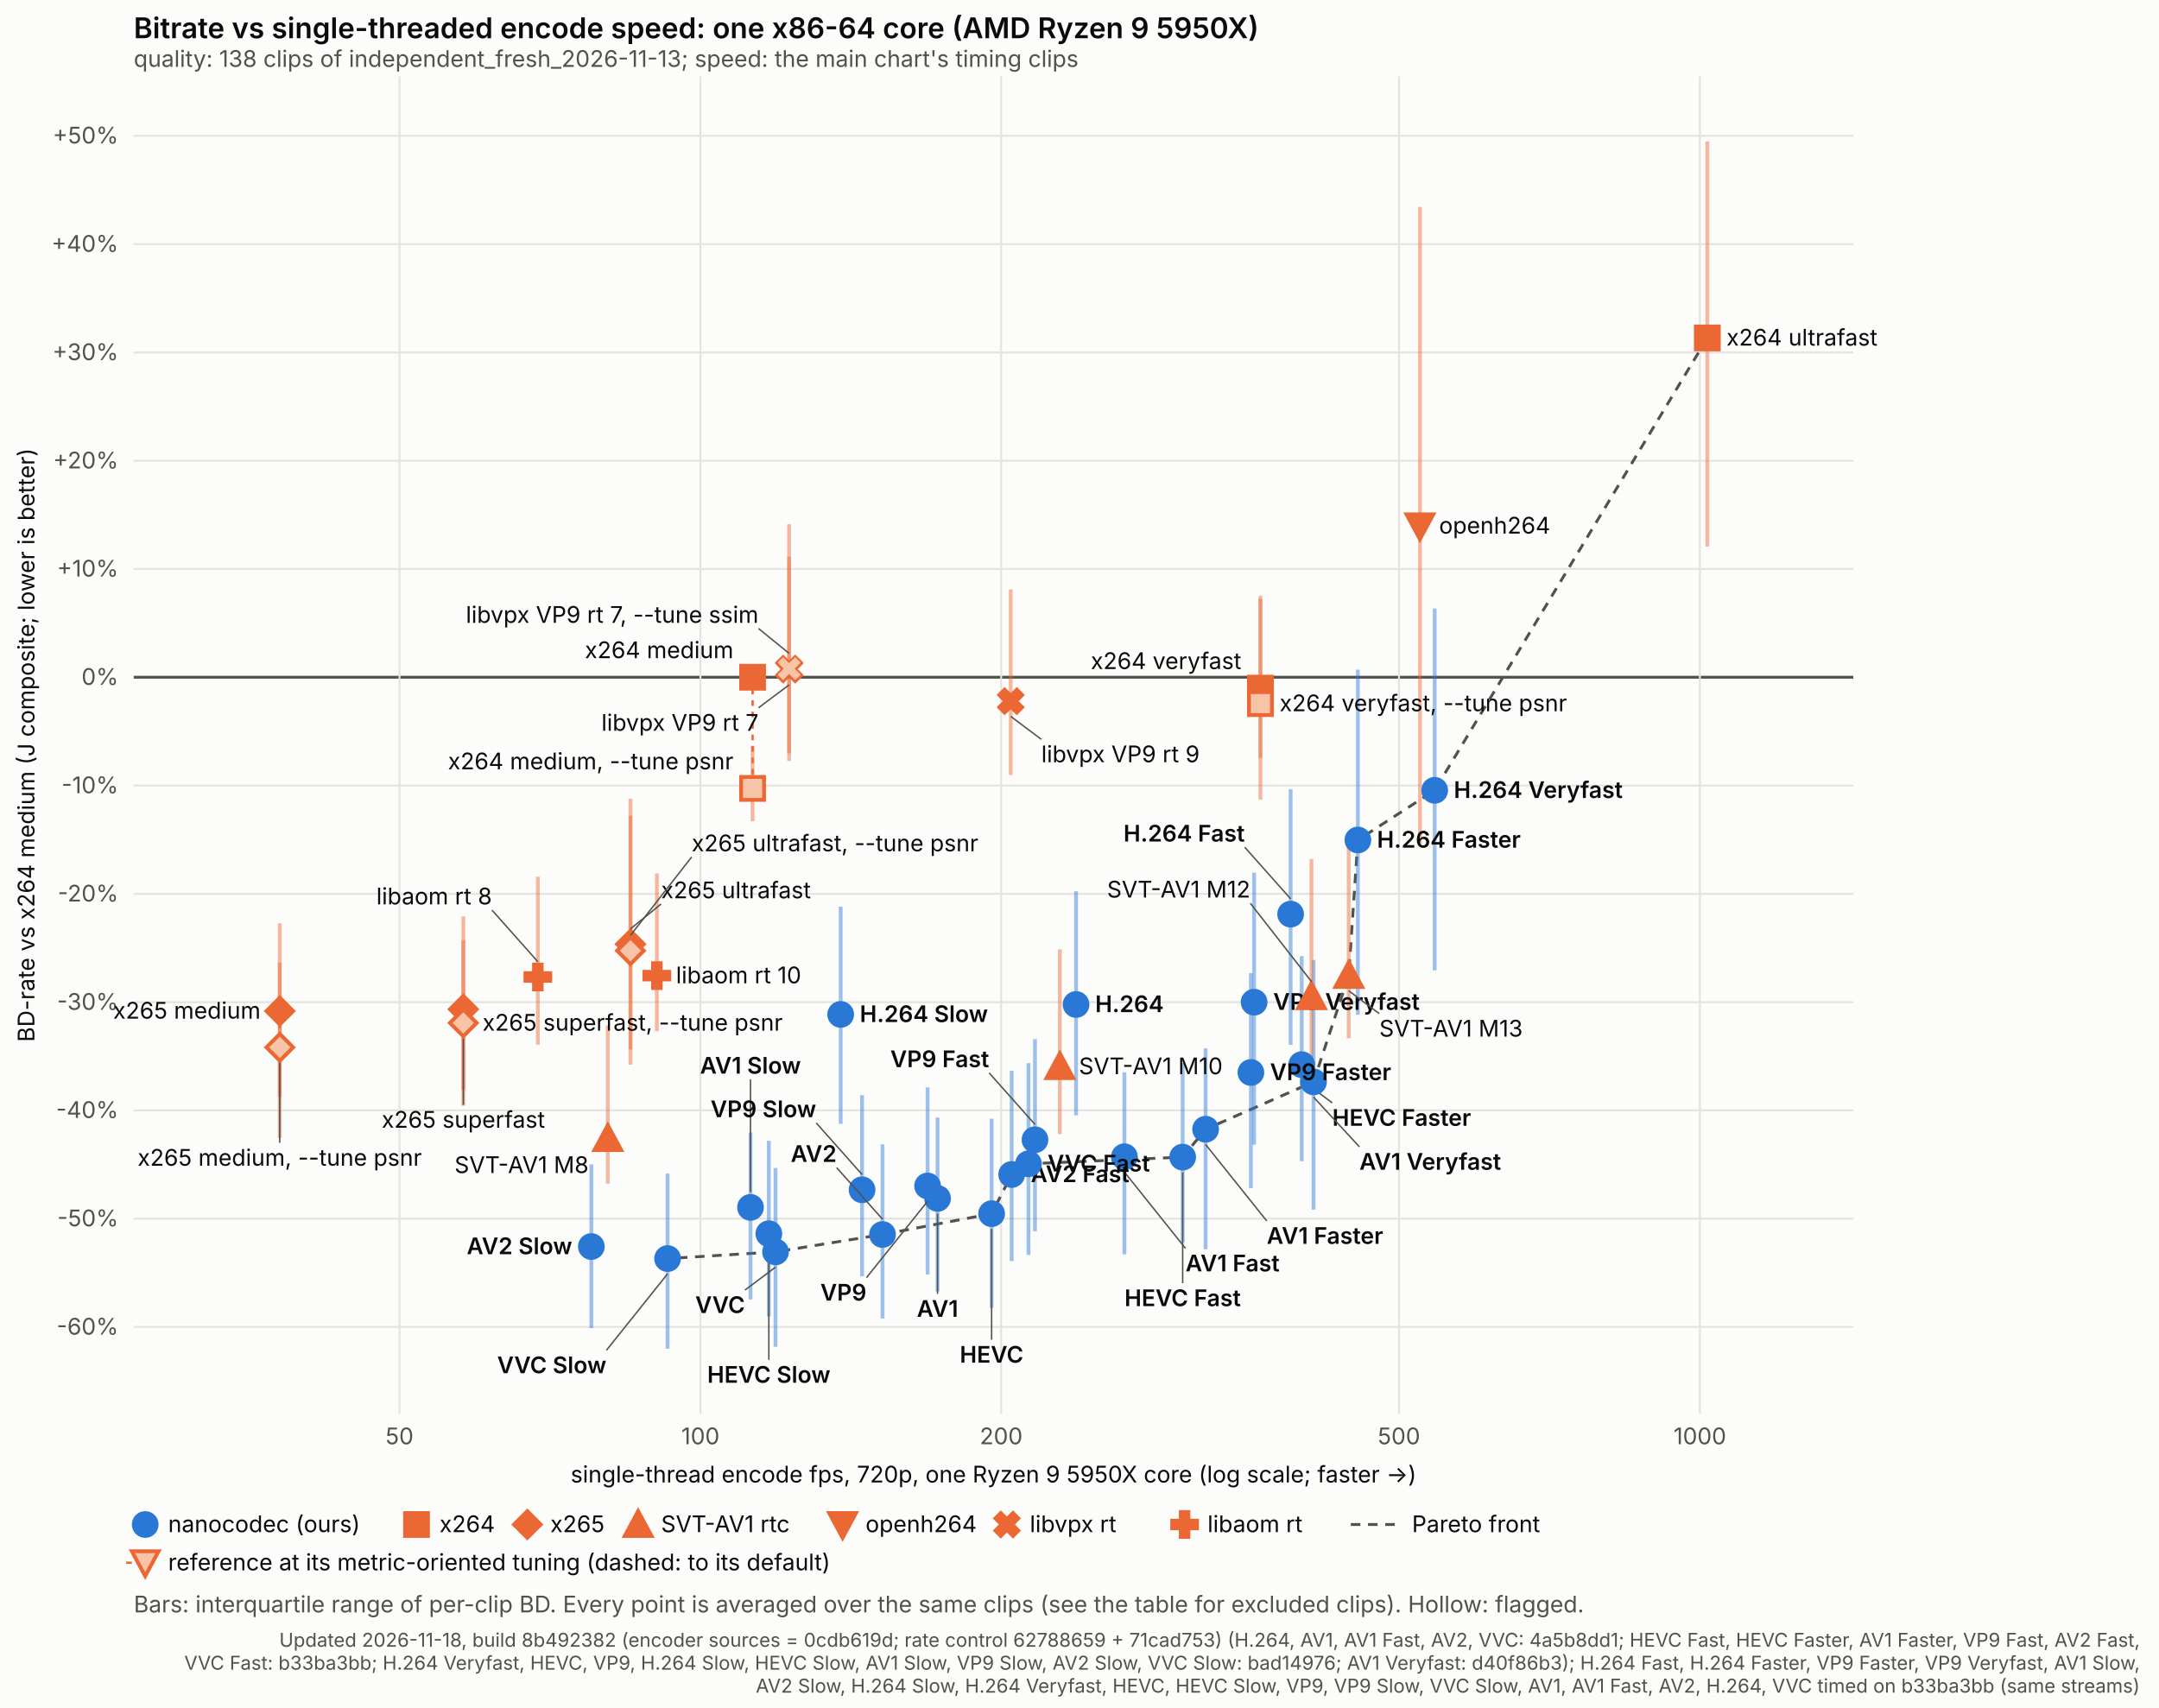
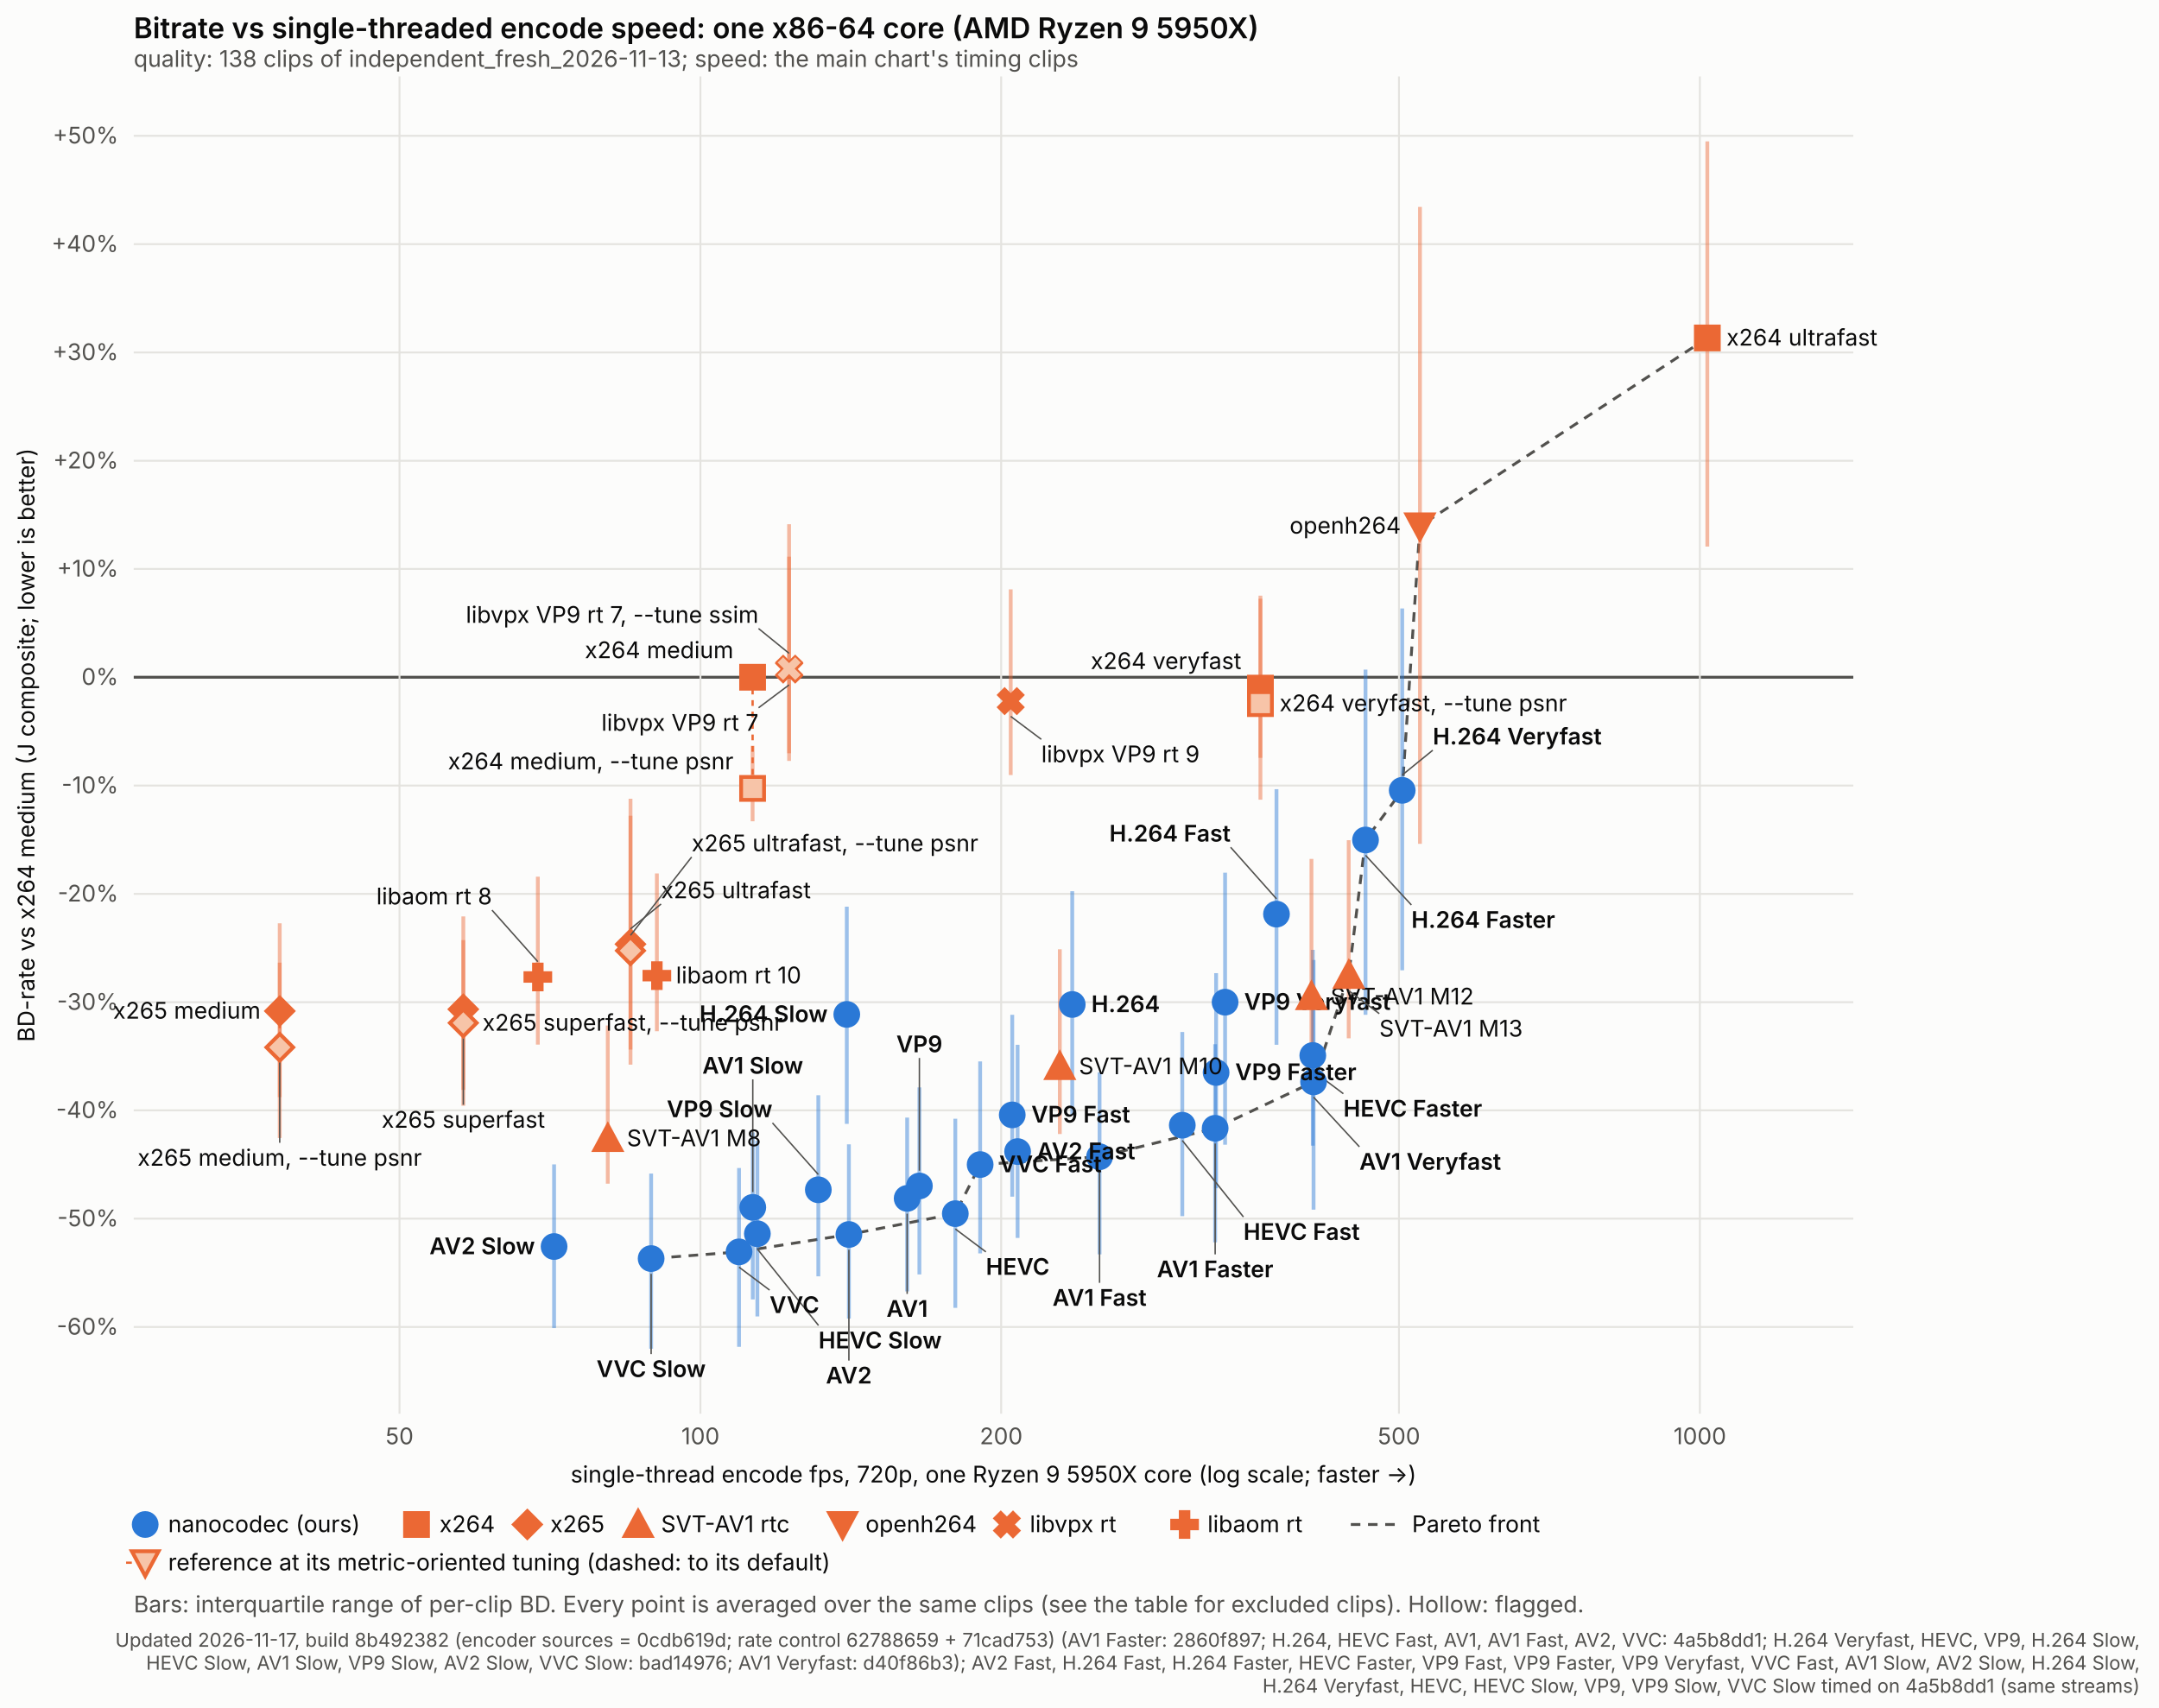
<svg xmlns="http://www.w3.org/2000/svg" viewBox="0 0 1130 894" width="1130" height="894" font-family="system-ui, -apple-system, Segoe UI, sans-serif" font-size="12">
  <rect width="1130" height="894" fill="#fcfcfb" />
  <text x="70" y="20" font-size="15" font-weight="600" fill="#0b0b0b">Bitrate vs single-threaded encode speed: one x86-64 core (AMD Ryzen 9 5950X)</text>
  <text x="70" y="35" fill="#52514e">quality: 138 clips of independent_fresh_2026-11-13; speed: the main chart's timing clips</text>
  <line x1="70" x2="970" y1="694.6" y2="694.6" stroke="#e4e3df" stroke-width="1" />
  <text x="62" y="698.6" text-anchor="end" fill="#52514e">-60%</text>
  <line x1="70" x2="970" y1="637.9" y2="637.9" stroke="#e4e3df" stroke-width="1" />
  <text x="62" y="641.9" text-anchor="end" fill="#52514e">-50%</text>
  <line x1="70" x2="970" y1="581.2" y2="581.2" stroke="#e4e3df" stroke-width="1" />
  <text x="62" y="585.2" text-anchor="end" fill="#52514e">-40%</text>
  <line x1="70" x2="970" y1="524.6" y2="524.6" stroke="#e4e3df" stroke-width="1" />
  <text x="62" y="528.6" text-anchor="end" fill="#52514e">-30%</text>
  <line x1="70" x2="970" y1="467.9" y2="467.9" stroke="#e4e3df" stroke-width="1" />
  <text x="62" y="471.9" text-anchor="end" fill="#52514e">-20%</text>
  <line x1="70" x2="970" y1="411.2" y2="411.2" stroke="#e4e3df" stroke-width="1" />
  <text x="62" y="415.2" text-anchor="end" fill="#52514e">-10%</text>
  <line x1="70" x2="970" y1="354.5" y2="354.5" stroke="#52514e" stroke-width="1.5" />
  <text x="62" y="358.5" text-anchor="end" fill="#52514e">0%</text>
  <line x1="70" x2="970" y1="297.8" y2="297.8" stroke="#e4e3df" stroke-width="1" />
  <text x="62" y="301.8" text-anchor="end" fill="#52514e">+10%</text>
  <line x1="70" x2="970" y1="241.2" y2="241.2" stroke="#e4e3df" stroke-width="1" />
  <text x="62" y="245.2" text-anchor="end" fill="#52514e">+20%</text>
  <line x1="70" x2="970" y1="184.5" y2="184.5" stroke="#e4e3df" stroke-width="1" />
  <text x="62" y="188.5" text-anchor="end" fill="#52514e">+30%</text>
  <line x1="70" x2="970" y1="127.8" y2="127.8" stroke="#e4e3df" stroke-width="1" />
  <text x="62" y="131.8" text-anchor="end" fill="#52514e">+40%</text>
  <line x1="70" x2="970" y1="71.1" y2="71.1" stroke="#e4e3df" stroke-width="1" />
  <text x="62" y="75.1" text-anchor="end" fill="#52514e">+50%</text>
  <line x1="209.1" x2="209.1" y1="40" y2="740" stroke="#e4e3df" />
  <text x="209.1" y="756" text-anchor="middle" fill="#52514e">50</text>
  <line x1="366.6" x2="366.6" y1="40" y2="740" stroke="#e4e3df" />
  <text x="366.6" y="756" text-anchor="middle" fill="#52514e">100</text>
  <line x1="524.0" x2="524.0" y1="40" y2="740" stroke="#e4e3df" />
  <text x="524.0" y="756" text-anchor="middle" fill="#52514e">200</text>
  <line x1="732.2" x2="732.2" y1="40" y2="740" stroke="#e4e3df" />
  <text x="732.2" y="756" text-anchor="middle" fill="#52514e">500</text>
  <line x1="889.7" x2="889.7" y1="40" y2="740" stroke="#e4e3df" />
  <text x="889.7" y="756" text-anchor="middle" fill="#52514e">1000</text>
  <text x="520.0" y="776" text-anchor="middle" fill="#0b0b0b">single-thread encode fps, 720p, one Ryzen 9 5950X core (log scale; faster →)</text>
  <text transform="translate(18,390.0) rotate(-90)" text-anchor="middle" fill="#0b0b0b">BD-rate vs x264 medium (J composite; lower is better)</text>
-   <polyline points="893.6,176.9 750.9,413.7 710.7,439.7 705.9,510.6 687.5,566.3 631.0,591.1 619.0,605.7 538.3,609.2 529.5,614.8 519.0,635.3 461.9,646.2 405.9,655.3 349.4,658.8" fill="none" stroke="#52514e" stroke-width="1.5" stroke-dasharray="5 4" />
+   <polyline points="893.6,176.9 743.2,275.3 733.9,413.7 714.7,439.7 705.9,510.6 687.5,566.3 636.0,590.6 575.5,605.5 513.0,609.6 500.0,635.3 444.3,646.2 386.8,655.3 340.8,658.8" fill="none" stroke="#52514e" stroke-width="1.5" stroke-dasharray="5 4" />
  <line x1="659.7" y1="360.2" x2="659.7" y2="368.3" stroke="#eb6834" stroke-width="1.2" stroke-dasharray="3 3" />
  <line x1="393.9" y1="354.5" x2="393.9" y2="412.7" stroke="#eb6834" stroke-width="1.2" stroke-dasharray="3 3" />
  <line x1="330.0" y1="494.2" x2="330.0" y2="497.6" stroke="#eb6834" stroke-width="1.2" stroke-dasharray="3 3" />
  <line x1="242.5" y1="528.3" x2="242.5" y2="535.5" stroke="#eb6834" stroke-width="1.2" stroke-dasharray="3 3" />
  <line x1="146.4" y1="529.2" x2="146.4" y2="548.2" stroke="#eb6834" stroke-width="1.2" stroke-dasharray="3 3" />
  <line x1="413.0" y1="350.5" x2="413.0" y2="350.0" stroke="#eb6834" stroke-width="1.2" stroke-dasharray="3 3" />
  <line x1="393.9" x2="393.9" y1="354.5" y2="354.5" stroke="#eb6834" stroke-opacity="0.45" stroke-width="2" />
-   <line x1="440.0" x2="440.0" y1="588.3" y2="474.6" stroke="#2a78d6" stroke-opacity="0.45" stroke-width="2" />
-   <line x1="563.2" x2="563.2" y1="583.8" y2="466.5" stroke="#2a78d6" stroke-opacity="0.45" stroke-width="2" />
-   <line x1="675.5" x2="675.5" y1="546.9" y2="413.1" stroke="#2a78d6" stroke-opacity="0.45" stroke-width="2" />
-   <line x1="710.7" x2="710.7" y1="531.2" y2="350.5" stroke="#2a78d6" stroke-opacity="0.45" stroke-width="2" />
-   <line x1="750.9" x2="750.9" y1="507.9" y2="318.5" stroke="#2a78d6" stroke-opacity="0.45" stroke-width="2" />
-   <line x1="402.4" x2="402.4" y1="689.1" y2="597.1" stroke="#2a78d6" stroke-opacity="0.45" stroke-width="2" />
-   <line x1="519.0" x2="519.0" y1="684.6" y2="585.6" stroke="#2a78d6" stroke-opacity="0.45" stroke-width="2" />
-   <line x1="619.0" x2="619.0" y1="650.2" y2="556.5" stroke="#2a78d6" stroke-opacity="0.45" stroke-width="2" />
-   <line x1="681.3" x2="681.3" y1="607.8" y2="500.5" stroke="#2a78d6" stroke-opacity="0.45" stroke-width="2" />
-   <line x1="392.8" x2="392.8" y1="680.2" y2="592.8" stroke="#2a78d6" stroke-opacity="0.45" stroke-width="2" />
-   <line x1="490.7" x2="490.7" y1="676.0" y2="585.0" stroke="#2a78d6" stroke-opacity="0.45" stroke-width="2" />
-   <line x1="588.5" x2="588.5" y1="656.6" y2="561.3" stroke="#2a78d6" stroke-opacity="0.45" stroke-width="2" />
-   <line x1="631.0" x2="631.0" y1="653.9" y2="548.8" stroke="#2a78d6" stroke-opacity="0.45" stroke-width="2" />
+   <line x1="443.2" x2="443.2" y1="588.3" y2="474.6" stroke="#2a78d6" stroke-opacity="0.45" stroke-width="2" />
+   <line x1="561.2" x2="561.2" y1="583.8" y2="466.5" stroke="#2a78d6" stroke-opacity="0.45" stroke-width="2" />
+   <line x1="668.1" x2="668.1" y1="546.9" y2="413.1" stroke="#2a78d6" stroke-opacity="0.45" stroke-width="2" />
+   <line x1="714.7" x2="714.7" y1="531.2" y2="350.5" stroke="#2a78d6" stroke-opacity="0.45" stroke-width="2" />
+   <line x1="733.9" x2="733.9" y1="507.9" y2="318.5" stroke="#2a78d6" stroke-opacity="0.45" stroke-width="2" />
+   <line x1="396.4" x2="396.4" y1="689.1" y2="597.1" stroke="#2a78d6" stroke-opacity="0.45" stroke-width="2" />
+   <line x1="500.0" x2="500.0" y1="684.6" y2="585.6" stroke="#2a78d6" stroke-opacity="0.45" stroke-width="2" />
+   <line x1="618.8" x2="618.8" y1="636.6" y2="540.2" stroke="#2a78d6" stroke-opacity="0.45" stroke-width="2" />
+   <line x1="687.1" x2="687.1" y1="599.7" y2="497.2" stroke="#2a78d6" stroke-opacity="0.45" stroke-width="2" />
+   <line x1="394.0" x2="394.0" y1="680.2" y2="592.8" stroke="#2a78d6" stroke-opacity="0.45" stroke-width="2" />
+   <line x1="474.8" x2="474.8" y1="676.0" y2="585.0" stroke="#2a78d6" stroke-opacity="0.45" stroke-width="2" />
+   <line x1="575.5" x2="575.5" y1="656.6" y2="561.3" stroke="#2a78d6" stroke-opacity="0.45" stroke-width="2" />
+   <line x1="636.0" x2="636.0" y1="650.3" y2="546.6" stroke="#2a78d6" stroke-opacity="0.45" stroke-width="2" />
  <line x1="687.5" x2="687.5" y1="633.2" y2="502.5" stroke="#2a78d6" stroke-opacity="0.45" stroke-width="2" />
-   <line x1="451.2" x2="451.2" y1="668.1" y2="573.3" stroke="#2a78d6" stroke-opacity="0.45" stroke-width="2" />
-   <line x1="485.5" x2="485.5" y1="667.1" y2="569.2" stroke="#2a78d6" stroke-opacity="0.45" stroke-width="2" />
-   <line x1="541.7" x2="541.7" y1="644.5" y2="543.9" stroke="#2a78d6" stroke-opacity="0.45" stroke-width="2" />
-   <line x1="654.7" x2="654.7" y1="622.0" y2="509.4" stroke="#2a78d6" stroke-opacity="0.45" stroke-width="2" />
-   <line x1="656.4" x2="656.4" y1="599.2" y2="456.8" stroke="#2a78d6" stroke-opacity="0.45" stroke-width="2" />
-   <line x1="309.5" x2="309.5" y1="695.2" y2="609.5" stroke="#2a78d6" stroke-opacity="0.45" stroke-width="2" />
-   <line x1="461.9" x2="461.9" y1="690.2" y2="599.0" stroke="#2a78d6" stroke-opacity="0.45" stroke-width="2" />
-   <line x1="529.5" x2="529.5" y1="660.1" y2="560.5" stroke="#2a78d6" stroke-opacity="0.45" stroke-width="2" />
-   <line x1="349.4" x2="349.4" y1="706.0" y2="614.3" stroke="#2a78d6" stroke-opacity="0.45" stroke-width="2" />
-   <line x1="405.9" x2="405.9" y1="705.0" y2="611.4" stroke="#2a78d6" stroke-opacity="0.45" stroke-width="2" />
-   <line x1="538.3" x2="538.3" y1="656.9" y2="556.5" stroke="#2a78d6" stroke-opacity="0.45" stroke-width="2" />
+   <line x1="428.3" x2="428.3" y1="668.1" y2="573.3" stroke="#2a78d6" stroke-opacity="0.45" stroke-width="2" />
+   <line x1="481.2" x2="481.2" y1="667.1" y2="569.2" stroke="#2a78d6" stroke-opacity="0.45" stroke-width="2" />
+   <line x1="529.8" x2="529.8" y1="626.4" y2="531.2" stroke="#2a78d6" stroke-opacity="0.45" stroke-width="2" />
+   <line x1="636.5" x2="636.5" y1="622.0" y2="509.4" stroke="#2a78d6" stroke-opacity="0.45" stroke-width="2" />
+   <line x1="641.2" x2="641.2" y1="599.2" y2="456.8" stroke="#2a78d6" stroke-opacity="0.45" stroke-width="2" />
+   <line x1="290.0" x2="290.0" y1="695.2" y2="609.5" stroke="#2a78d6" stroke-opacity="0.45" stroke-width="2" />
+   <line x1="444.3" x2="444.3" y1="690.2" y2="599.0" stroke="#2a78d6" stroke-opacity="0.45" stroke-width="2" />
+   <line x1="532.6" x2="532.6" y1="648.0" y2="546.9" stroke="#2a78d6" stroke-opacity="0.45" stroke-width="2" />
+   <line x1="340.8" x2="340.8" y1="706.0" y2="614.3" stroke="#2a78d6" stroke-opacity="0.45" stroke-width="2" />
+   <line x1="386.8" x2="386.8" y1="705.0" y2="611.4" stroke="#2a78d6" stroke-opacity="0.45" stroke-width="2" />
+   <line x1="513.0" x2="513.0" y1="656.1" y2="555.6" stroke="#2a78d6" stroke-opacity="0.45" stroke-width="2" />
  <line x1="743.2" x2="743.2" y1="441.7" y2="108.3" stroke="#eb6834" stroke-opacity="0.45" stroke-width="2" />
  <line x1="893.6" x2="893.6" y1="286.1" y2="74.0" stroke="#eb6834" stroke-opacity="0.45" stroke-width="2" />
  <line x1="659.7" x2="659.7" y1="396.7" y2="313.4" stroke="#eb6834" stroke-opacity="0.45" stroke-width="2" />
  <line x1="330.0" x2="330.0" y1="549.4" y2="418.1" stroke="#eb6834" stroke-opacity="0.45" stroke-width="2" />
  <line x1="242.5" x2="242.5" y1="570.5" y2="479.7" stroke="#eb6834" stroke-opacity="0.45" stroke-width="2" />
  <line x1="146.4" x2="146.4" y1="574.3" y2="483.3" stroke="#eb6834" stroke-opacity="0.45" stroke-width="2" />
  <line x1="318.1" x2="318.1" y1="619.6" y2="536.8" stroke="#eb6834" stroke-opacity="0.45" stroke-width="2" />
  <line x1="554.7" x2="554.7" y1="593.6" y2="496.9" stroke="#eb6834" stroke-opacity="0.45" stroke-width="2" />
  <line x1="686.4" x2="686.4" y1="557.7" y2="449.6" stroke="#eb6834" stroke-opacity="0.45" stroke-width="2" />
  <line x1="705.9" x2="705.9" y1="543.5" y2="439.8" stroke="#eb6834" stroke-opacity="0.45" stroke-width="2" />
  <line x1="413.0" x2="413.0" y1="394.3" y2="274.4" stroke="#eb6834" stroke-opacity="0.45" stroke-width="2" />
  <line x1="529.0" x2="529.0" y1="405.7" y2="308.5" stroke="#eb6834" stroke-opacity="0.45" stroke-width="2" />
  <line x1="281.5" x2="281.5" y1="546.8" y2="458.9" stroke="#eb6834" stroke-opacity="0.45" stroke-width="2" />
  <line x1="343.8" x2="343.8" y1="539.8" y2="457.2" stroke="#eb6834" stroke-opacity="0.45" stroke-width="2" />
  <line x1="659.7" x2="659.7" y1="418.6" y2="311.8" stroke="#eb6834" stroke-opacity="0.45" stroke-width="2" />
  <line x1="393.9" x2="393.9" y1="429.9" y2="390.4" stroke="#eb6834" stroke-opacity="0.45" stroke-width="2" />
  <line x1="330.0" x2="330.0" y1="557.3" y2="427.0" stroke="#eb6834" stroke-opacity="0.45" stroke-width="2" />
  <line x1="242.5" x2="242.5" y1="578.8" y2="492.1" stroke="#eb6834" stroke-opacity="0.45" stroke-width="2" />
  <line x1="146.4" x2="146.4" y1="595.7" y2="503.9" stroke="#eb6834" stroke-opacity="0.45" stroke-width="2" />
  <line x1="413.0" x2="413.0" y1="398.3" y2="291.4" stroke="#eb6834" stroke-opacity="0.45" stroke-width="2" />
  <g>
    <rect x="387.9" y="348.5" width="12" height="12" fill="#eb6834" stroke="#eb6834" stroke-width="2" />
  </g>
  <text x="383.9" y="344.5" text-anchor="end" fill="#0b0b0b">x264 medium</text>
  <g>
-     <circle cx="440.0" cy="531.0" r="6" fill="#2a78d6" stroke="#2a78d6" stroke-width="2" />
-   </g>
-   <text x="450.0" y="535.0" text-anchor="start" fill="#0b0b0b" font-weight="600">H.264 Slow</text>
-   <g>
-     <circle cx="563.2" cy="525.8" r="6" fill="#2a78d6" stroke="#2a78d6" stroke-width="2" />
-   </g>
-   <text x="573.2" y="529.8" text-anchor="start" fill="#0b0b0b" font-weight="600">H.264</text>
-   <g>
-     <circle cx="675.5" cy="478.5" r="6" fill="#2a78d6" stroke="#2a78d6" stroke-width="2" />
-   </g>
-   <line x1="675.5" y1="470.5" x2="651.5" y2="443.5" stroke="#52514e" stroke-width="0.75" />
-   <text x="651.5" y="440.5" text-anchor="end" fill="#0b0b0b" font-weight="600">H.264 Fast</text>
-   <g>
-     <circle cx="710.7" cy="439.7" r="6" fill="#2a78d6" stroke="#2a78d6" stroke-width="2" />
-   </g>
-   <text x="720.7" y="443.7" text-anchor="start" fill="#0b0b0b" font-weight="600">H.264 Faster</text>
-   <g>
-     <circle cx="750.9" cy="413.7" r="6" fill="#2a78d6" stroke="#2a78d6" stroke-width="2" />
-   </g>
-   <text x="760.9" y="417.7" text-anchor="start" fill="#0b0b0b" font-weight="600">H.264 Veryfast</text>
-   <g>
-     <circle cx="402.4" cy="645.8" r="6" fill="#2a78d6" stroke="#2a78d6" stroke-width="2" />
-   </g>
-   <line x1="402.4" y1="653.8" x2="402.4" y2="711.8" stroke="#52514e" stroke-width="0.75" />
-   <text x="402.4" y="723.8" text-anchor="middle" fill="#0b0b0b" font-weight="600">HEVC Slow</text>
-   <g>
-     <circle cx="519.0" cy="635.3" r="6" fill="#2a78d6" stroke="#2a78d6" stroke-width="2" />
-   </g>
-   <line x1="519.0" y1="643.3" x2="519.0" y2="701.3" stroke="#52514e" stroke-width="0.75" />
-   <text x="519.0" y="713.3" text-anchor="middle" fill="#0b0b0b" font-weight="600">HEVC</text>
-   <g>
-     <circle cx="619.0" cy="605.7" r="6" fill="#2a78d6" stroke="#2a78d6" stroke-width="2" />
-   </g>
-   <line x1="619.0" y1="613.7" x2="619.0" y2="671.7" stroke="#52514e" stroke-width="0.75" />
-   <text x="619.0" y="683.7" text-anchor="middle" fill="#0b0b0b" font-weight="600">HEVC Fast</text>
-   <g>
-     <circle cx="681.3" cy="557.3" r="6" fill="#2a78d6" stroke="#2a78d6" stroke-width="2" />
-   </g>
-   <line x1="681.3" y1="565.3" x2="697.3" y2="577.3" stroke="#52514e" stroke-width="0.75" />
-   <text x="697.3" y="589.3" text-anchor="start" fill="#0b0b0b" font-weight="600">HEVC Faster</text>
-   <g>
-     <circle cx="392.8" cy="632.0" r="6" fill="#2a78d6" stroke="#2a78d6" stroke-width="2" />
-   </g>
-   <line x1="392.8" y1="624.0" x2="392.8" y2="565.0" stroke="#52514e" stroke-width="0.75" />
-   <text x="392.8" y="562.0" text-anchor="middle" fill="#0b0b0b" font-weight="600">AV1 Slow</text>
-   <g>
-     <circle cx="490.7" cy="627.3" r="6" fill="#2a78d6" stroke="#2a78d6" stroke-width="2" />
-   </g>
-   <line x1="490.7" y1="635.3" x2="490.7" y2="677.3" stroke="#52514e" stroke-width="0.75" />
-   <text x="490.7" y="689.3" text-anchor="middle" fill="#0b0b0b" font-weight="600">AV1</text>
-   <g>
-     <circle cx="588.5" cy="605.5" r="6" fill="#2a78d6" stroke="#2a78d6" stroke-width="2" />
-   </g>
-   <line x1="588.5" y1="613.5" x2="620.5" y2="653.5" stroke="#52514e" stroke-width="0.75" />
-   <text x="620.5" y="665.5" text-anchor="start" fill="#0b0b0b" font-weight="600">AV1 Fast</text>
-   <g>
-     <circle cx="631.0" cy="591.1" r="6" fill="#2a78d6" stroke="#2a78d6" stroke-width="2" />
-   </g>
-   <line x1="631.0" y1="599.1" x2="663.0" y2="639.1" stroke="#52514e" stroke-width="0.75" />
-   <text x="663.0" y="651.1" text-anchor="start" fill="#0b0b0b" font-weight="600">AV1 Faster</text>
+     <circle cx="443.2" cy="531.0" r="6" fill="#2a78d6" stroke="#2a78d6" stroke-width="2" />
+   </g>
+   <text x="433.2" y="535.0" text-anchor="end" fill="#0b0b0b" font-weight="600">H.264 Slow</text>
+   <g>
+     <circle cx="561.2" cy="525.8" r="6" fill="#2a78d6" stroke="#2a78d6" stroke-width="2" />
+   </g>
+   <text x="571.2" y="529.8" text-anchor="start" fill="#0b0b0b" font-weight="600">H.264</text>
+   <g>
+     <circle cx="668.1" cy="478.5" r="6" fill="#2a78d6" stroke="#2a78d6" stroke-width="2" />
+   </g>
+   <line x1="668.1" y1="470.5" x2="644.1" y2="443.5" stroke="#52514e" stroke-width="0.75" />
+   <text x="644.1" y="440.5" text-anchor="end" fill="#0b0b0b" font-weight="600">H.264 Fast</text>
+   <g>
+     <circle cx="714.7" cy="439.7" r="6" fill="#2a78d6" stroke="#2a78d6" stroke-width="2" />
+   </g>
+   <line x1="714.7" y1="447.7" x2="738.7" y2="473.7" stroke="#52514e" stroke-width="0.75" />
+   <text x="738.7" y="485.7" text-anchor="start" fill="#0b0b0b" font-weight="600">H.264 Faster</text>
+   <g>
+     <circle cx="733.9" cy="413.7" r="6" fill="#2a78d6" stroke="#2a78d6" stroke-width="2" />
+   </g>
+   <line x1="733.9" y1="405.7" x2="749.9" y2="392.7" stroke="#52514e" stroke-width="0.75" />
+   <text x="749.9" y="389.7" text-anchor="start" fill="#0b0b0b" font-weight="600">H.264 Veryfast</text>
+   <g>
+     <circle cx="396.4" cy="645.8" r="6" fill="#2a78d6" stroke="#2a78d6" stroke-width="2" />
+   </g>
+   <line x1="396.4" y1="653.8" x2="428.4" y2="693.8" stroke="#52514e" stroke-width="0.75" />
+   <text x="428.4" y="705.8" text-anchor="start" fill="#0b0b0b" font-weight="600">HEVC Slow</text>
+   <g>
+     <circle cx="500.0" cy="635.3" r="6" fill="#2a78d6" stroke="#2a78d6" stroke-width="2" />
+   </g>
+   <line x1="500.0" y1="643.3" x2="516.0" y2="655.3" stroke="#52514e" stroke-width="0.75" />
+   <text x="516.0" y="667.3" text-anchor="start" fill="#0b0b0b" font-weight="600">HEVC</text>
+   <g>
+     <circle cx="618.8" cy="589.0" r="6" fill="#2a78d6" stroke="#2a78d6" stroke-width="2" />
+   </g>
+   <line x1="618.8" y1="597.0" x2="650.8" y2="637.0" stroke="#52514e" stroke-width="0.75" />
+   <text x="650.8" y="649.0" text-anchor="start" fill="#0b0b0b" font-weight="600">HEVC Fast</text>
+   <g>
+     <circle cx="687.1" cy="552.5" r="6" fill="#2a78d6" stroke="#2a78d6" stroke-width="2" />
+   </g>
+   <line x1="687.1" y1="560.5" x2="703.1" y2="572.5" stroke="#52514e" stroke-width="0.75" />
+   <text x="703.1" y="584.5" text-anchor="start" fill="#0b0b0b" font-weight="600">HEVC Faster</text>
+   <g>
+     <circle cx="394.0" cy="632.0" r="6" fill="#2a78d6" stroke="#2a78d6" stroke-width="2" />
+   </g>
+   <line x1="394.0" y1="624.0" x2="394.0" y2="565.0" stroke="#52514e" stroke-width="0.75" />
+   <text x="394.0" y="562.0" text-anchor="middle" fill="#0b0b0b" font-weight="600">AV1 Slow</text>
+   <g>
+     <circle cx="474.8" cy="627.3" r="6" fill="#2a78d6" stroke="#2a78d6" stroke-width="2" />
+   </g>
+   <line x1="474.8" y1="635.3" x2="474.8" y2="677.3" stroke="#52514e" stroke-width="0.75" />
+   <text x="474.8" y="689.3" text-anchor="middle" fill="#0b0b0b" font-weight="600">AV1</text>
+   <g>
+     <circle cx="575.5" cy="605.5" r="6" fill="#2a78d6" stroke="#2a78d6" stroke-width="2" />
+   </g>
+   <line x1="575.5" y1="613.5" x2="575.5" y2="671.5" stroke="#52514e" stroke-width="0.75" />
+   <text x="575.5" y="683.5" text-anchor="middle" fill="#0b0b0b" font-weight="600">AV1 Fast</text>
+   <g>
+     <circle cx="636.0" cy="590.6" r="6" fill="#2a78d6" stroke="#2a78d6" stroke-width="2" />
+   </g>
+   <line x1="636.0" y1="598.6" x2="636.0" y2="656.6" stroke="#52514e" stroke-width="0.75" />
+   <text x="636.0" y="668.6" text-anchor="middle" fill="#0b0b0b" font-weight="600">AV1 Faster</text>
  <g>
    <circle cx="687.5" cy="566.3" r="6" fill="#2a78d6" stroke="#2a78d6" stroke-width="2" />
  </g>
  <line x1="687.5" y1="574.3" x2="711.5" y2="600.3" stroke="#52514e" stroke-width="0.75" />
  <text x="711.5" y="612.3" text-anchor="start" fill="#0b0b0b" font-weight="600">AV1 Veryfast</text>
  <g>
-     <circle cx="451.2" cy="622.8" r="6" fill="#2a78d6" stroke="#2a78d6" stroke-width="2" />
-   </g>
-   <line x1="451.2" y1="614.8" x2="427.2" y2="587.8" stroke="#52514e" stroke-width="0.75" />
-   <text x="427.2" y="584.8" text-anchor="end" fill="#0b0b0b" font-weight="600">VP9 Slow</text>
-   <g>
-     <circle cx="485.5" cy="620.8" r="6" fill="#2a78d6" stroke="#2a78d6" stroke-width="2" />
-   </g>
-   <line x1="485.5" y1="628.8" x2="453.5" y2="668.8" stroke="#52514e" stroke-width="0.75" />
-   <text x="453.5" y="680.8" text-anchor="end" fill="#0b0b0b" font-weight="600">VP9</text>
-   <g>
-     <circle cx="541.7" cy="596.6" r="6" fill="#2a78d6" stroke="#2a78d6" stroke-width="2" />
-   </g>
-   <line x1="541.7" y1="588.6" x2="517.7" y2="561.6" stroke="#52514e" stroke-width="0.75" />
-   <text x="517.7" y="558.6" text-anchor="end" fill="#0b0b0b" font-weight="600">VP9 Fast</text>
-   <g>
-     <circle cx="654.7" cy="561.4" r="6" fill="#2a78d6" stroke="#2a78d6" stroke-width="2" />
-   </g>
-   <text x="664.7" y="565.4" text-anchor="start" fill="#0b0b0b" font-weight="600">VP9 Faster</text>
-   <g>
-     <circle cx="656.4" cy="524.6" r="6" fill="#2a78d6" stroke="#2a78d6" stroke-width="2" />
-   </g>
-   <text x="666.4" y="528.6" text-anchor="start" fill="#0b0b0b" font-weight="600">VP9 Veryfast</text>
-   <g>
-     <circle cx="309.5" cy="652.5" r="6" fill="#2a78d6" stroke="#2a78d6" stroke-width="2" />
-   </g>
-   <text x="299.5" y="656.5" text-anchor="end" fill="#0b0b0b" font-weight="600">AV2 Slow</text>
-   <g>
-     <circle cx="461.9" cy="646.2" r="6" fill="#2a78d6" stroke="#2a78d6" stroke-width="2" />
-   </g>
-   <line x1="461.9" y1="638.2" x2="437.9" y2="611.2" stroke="#52514e" stroke-width="0.75" />
-   <text x="437.9" y="608.2" text-anchor="end" fill="#0b0b0b" font-weight="600">AV2</text>
-   <g>
-     <circle cx="529.5" cy="614.8" r="6" fill="#2a78d6" stroke="#2a78d6" stroke-width="2" />
-   </g>
-   <text x="539.5" y="618.8" text-anchor="start" fill="#0b0b0b" font-weight="600">AV2 Fast</text>
-   <g>
-     <circle cx="349.4" cy="658.8" r="6" fill="#2a78d6" stroke="#2a78d6" stroke-width="2" />
-   </g>
-   <line x1="349.4" y1="666.8" x2="317.4" y2="706.8" stroke="#52514e" stroke-width="0.75" />
-   <text x="317.4" y="718.8" text-anchor="end" fill="#0b0b0b" font-weight="600">VVC Slow</text>
-   <g>
-     <circle cx="405.9" cy="655.3" r="6" fill="#2a78d6" stroke="#2a78d6" stroke-width="2" />
-   </g>
-   <line x1="405.9" y1="663.3" x2="389.9" y2="675.3" stroke="#52514e" stroke-width="0.75" />
-   <text x="389.9" y="687.3" text-anchor="end" fill="#0b0b0b" font-weight="600">VVC</text>
-   <g>
-     <circle cx="538.3" cy="609.2" r="6" fill="#2a78d6" stroke="#2a78d6" stroke-width="2" />
-   </g>
-   <text x="548.3" y="613.2" text-anchor="start" fill="#0b0b0b" font-weight="600">VVC Fast</text>
+     <circle cx="428.3" cy="622.8" r="6" fill="#2a78d6" stroke="#2a78d6" stroke-width="2" />
+   </g>
+   <line x1="428.3" y1="614.8" x2="404.3" y2="587.8" stroke="#52514e" stroke-width="0.75" />
+   <text x="404.3" y="584.8" text-anchor="end" fill="#0b0b0b" font-weight="600">VP9 Slow</text>
+   <g>
+     <circle cx="481.2" cy="620.8" r="6" fill="#2a78d6" stroke="#2a78d6" stroke-width="2" />
+   </g>
+   <line x1="481.2" y1="612.8" x2="481.2" y2="553.8" stroke="#52514e" stroke-width="0.75" />
+   <text x="481.2" y="550.8" text-anchor="middle" fill="#0b0b0b" font-weight="600">VP9</text>
+   <g>
+     <circle cx="529.8" cy="583.6" r="6" fill="#2a78d6" stroke="#2a78d6" stroke-width="2" />
+   </g>
+   <text x="539.8" y="587.6" text-anchor="start" fill="#0b0b0b" font-weight="600">VP9 Fast</text>
+   <g>
+     <circle cx="636.5" cy="561.4" r="6" fill="#2a78d6" stroke="#2a78d6" stroke-width="2" />
+   </g>
+   <text x="646.5" y="565.4" text-anchor="start" fill="#0b0b0b" font-weight="600">VP9 Faster</text>
+   <g>
+     <circle cx="641.2" cy="524.6" r="6" fill="#2a78d6" stroke="#2a78d6" stroke-width="2" />
+   </g>
+   <text x="651.2" y="528.6" text-anchor="start" fill="#0b0b0b" font-weight="600">VP9 Veryfast</text>
+   <g>
+     <circle cx="290.0" cy="652.5" r="6" fill="#2a78d6" stroke="#2a78d6" stroke-width="2" />
+   </g>
+   <text x="280.0" y="656.5" text-anchor="end" fill="#0b0b0b" font-weight="600">AV2 Slow</text>
+   <g>
+     <circle cx="444.3" cy="646.2" r="6" fill="#2a78d6" stroke="#2a78d6" stroke-width="2" />
+   </g>
+   <line x1="444.3" y1="654.2" x2="444.3" y2="712.2" stroke="#52514e" stroke-width="0.75" />
+   <text x="444.3" y="724.2" text-anchor="middle" fill="#0b0b0b" font-weight="600">AV2</text>
+   <g>
+     <circle cx="532.6" cy="602.8" r="6" fill="#2a78d6" stroke="#2a78d6" stroke-width="2" />
+   </g>
+   <text x="542.6" y="606.8" text-anchor="start" fill="#0b0b0b" font-weight="600">AV2 Fast</text>
+   <g>
+     <circle cx="340.8" cy="658.8" r="6" fill="#2a78d6" stroke="#2a78d6" stroke-width="2" />
+   </g>
+   <line x1="340.8" y1="666.8" x2="340.8" y2="708.8" stroke="#52514e" stroke-width="0.75" />
+   <text x="340.8" y="720.8" text-anchor="middle" fill="#0b0b0b" font-weight="600">VVC Slow</text>
+   <g>
+     <circle cx="386.8" cy="655.3" r="6" fill="#2a78d6" stroke="#2a78d6" stroke-width="2" />
+   </g>
+   <line x1="386.8" y1="663.3" x2="402.8" y2="675.3" stroke="#52514e" stroke-width="0.75" />
+   <text x="402.8" y="687.3" text-anchor="start" fill="#0b0b0b" font-weight="600">VVC</text>
+   <g>
+     <circle cx="513.0" cy="609.6" r="6" fill="#2a78d6" stroke="#2a78d6" stroke-width="2" />
+   </g>
+   <text x="523.0" y="613.6" text-anchor="start" fill="#0b0b0b" font-weight="600">VVC Fast</text>
  <g>
    <polygon points="743.171,282.257 750.171,269.257 736.171,269.257" fill="#eb6834" stroke="#eb6834" stroke-width="2" />
  </g>
-   <text x="753.2" y="279.3" text-anchor="start" fill="#0b0b0b">openh264</text>
+   <text x="733.2" y="279.3" text-anchor="end" fill="#0b0b0b">openh264</text>
  <g>
    <rect x="887.6" y="170.9" width="12" height="12" fill="#eb6834" stroke="#eb6834" stroke-width="2" />
  </g>
  <text x="903.6" y="180.9" text-anchor="start" fill="#0b0b0b">x264 ultrafast</text>
  <g>
    <rect x="653.7" y="354.2" width="12" height="12" fill="#eb6834" stroke="#eb6834" stroke-width="2" />
  </g>
  <text x="649.7" y="350.2" text-anchor="end" fill="#0b0b0b">x264 veryfast</text>
  <g>
    <polygon points="329.978,487.21 336.978,494.21 329.978,501.21 322.978,494.21" fill="#eb6834" stroke="#eb6834" stroke-width="2" />
  </g>
  <line x1="330.0" y1="486.2" x2="346.0" y2="473.2" stroke="#52514e" stroke-width="0.75" />
  <text x="346.0" y="470.2" text-anchor="start" fill="#0b0b0b">x265 ultrafast</text>
  <g>
    <polygon points="242.489,521.305 249.489,528.305 242.489,535.305 235.489,528.305" fill="#eb6834" stroke="#eb6834" stroke-width="2" />
  </g>
  <line x1="242.5" y1="536.3" x2="242.5" y2="578.3" stroke="#52514e" stroke-width="0.75" />
  <text x="242.5" y="590.3" text-anchor="middle" fill="#0b0b0b">x265 superfast</text>
  <g>
    <polygon points="146.449,522.24 153.449,529.24 146.449,536.24 139.449,529.24" fill="#eb6834" stroke="#eb6834" stroke-width="2" />
  </g>
  <text x="136.4" y="533.2" text-anchor="end" fill="#0b0b0b">x265 medium</text>
  <g>
    <polygon points="318.125,588.991 325.125,601.991 311.125,601.991" fill="#eb6834" stroke="#eb6834" stroke-width="2" />
  </g>
-   <text x="308.1" y="614.0" text-anchor="end" fill="#0b0b0b">SVT-AV1 M8</text>
+   <text x="328.1" y="600.0" text-anchor="start" fill="#0b0b0b">SVT-AV1 M8</text>
  <g>
    <polygon points="554.706,551.34 561.706,564.34 547.706,564.34" fill="#eb6834" stroke="#eb6834" stroke-width="2" />
  </g>
  <text x="564.7" y="562.3" text-anchor="start" fill="#0b0b0b">SVT-AV1 M10</text>
  <g>
    <polygon points="686.399,514.756 693.399,527.756 679.399,527.756" fill="#eb6834" stroke="#eb6834" stroke-width="2" />
  </g>
-   <line x1="686.4" y1="513.8" x2="654.4" y2="472.8" stroke="#52514e" stroke-width="0.75" />
-   <text x="654.4" y="469.8" text-anchor="end" fill="#0b0b0b">SVT-AV1 M12</text>
+   <text x="696.4" y="525.8" text-anchor="start" fill="#0b0b0b">SVT-AV1 M12</text>
  <g>
    <polygon points="705.948,503.627 712.948,516.627 698.948,516.627" fill="#eb6834" stroke="#eb6834" stroke-width="2" />
  </g>
  <line x1="705.9" y1="518.6" x2="721.9" y2="530.6" stroke="#52514e" stroke-width="0.75" />
  <text x="721.9" y="542.6" text-anchor="start" fill="#0b0b0b">SVT-AV1 M13</text>
  <g>
    <polygon points="416.2,343.8 419.8,347.3 416.6,350.5 419.8,353.7 416.2,357.2 413.0,354.0 409.9,357.2 406.3,353.7 409.5,350.5 406.3,347.3 409.9,343.8 413.0,347.0" fill="#eb6834" stroke="#eb6834" stroke-width="1" />
  </g>
  <line x1="413.0" y1="358.5" x2="397.0" y2="370.5" stroke="#52514e" stroke-width="0.75" />
  <text x="397.0" y="382.5" text-anchor="end" fill="#0b0b0b">libvpx VP9 rt 7</text>
  <g>
    <polygon points="532.2,360.3 535.7,363.8 532.5,367.0 535.7,370.2 532.2,373.7 529.0,370.6 525.8,373.7 522.3,370.2 525.5,367.0 522.3,363.8 525.8,360.3 529.0,363.5" fill="#eb6834" stroke="#eb6834" stroke-width="1" />
  </g>
  <line x1="529.0" y1="375.0" x2="545.0" y2="387.0" stroke="#52514e" stroke-width="0.75" />
  <text x="545.0" y="399.0" text-anchor="start" fill="#0b0b0b">libvpx VP9 rt 9</text>
  <g>
    <polygon points="279.0,504.4 284.0,504.4 284.0,508.9 288.5,508.9 288.5,513.9 284.0,513.9 284.0,518.4 279.0,518.4 279.0,513.9 274.5,513.9 274.5,508.9 279.0,508.9" fill="#eb6834" stroke="#eb6834" stroke-width="1" />
  </g>
  <line x1="281.5" y1="503.4" x2="257.5" y2="476.4" stroke="#52514e" stroke-width="0.75" />
  <text x="257.5" y="473.4" text-anchor="end" fill="#0b0b0b">libaom rt 8</text>
  <g>
    <polygon points="341.3,503.7 346.3,503.7 346.3,508.2 350.8,508.2 350.8,513.2 346.3,513.2 346.3,517.7 341.3,517.7 341.3,513.2 336.8,513.2 336.8,508.2 341.3,508.2" fill="#eb6834" stroke="#eb6834" stroke-width="1" />
  </g>
  <text x="353.8" y="514.7" text-anchor="start" fill="#0b0b0b">libaom rt 10</text>
  <g>
    <rect x="653.7" y="362.3" width="12" height="12" fill="#f7c4a8" stroke="#eb6834" stroke-width="2" />
  </g>
  <text x="669.7" y="372.3" text-anchor="start" fill="#0b0b0b">x264 veryfast, --tune psnr</text>
  <g>
    <rect x="387.9" y="406.7" width="12" height="12" fill="#f7c4a8" stroke="#eb6834" stroke-width="2" />
  </g>
  <text x="383.9" y="402.7" text-anchor="end" fill="#0b0b0b">x264 medium, --tune psnr</text>
  <g>
    <polygon points="329.978,490.633 336.978,497.633 329.978,504.633 322.978,497.633" fill="#f7c4a8" stroke="#eb6834" stroke-width="2" />
  </g>
  <line x1="330.0" y1="489.6" x2="362.0" y2="448.6" stroke="#52514e" stroke-width="0.75" />
  <text x="362.0" y="445.6" text-anchor="start" fill="#0b0b0b">x265 ultrafast, --tune psnr</text>
  <g>
    <polygon points="242.489,528.45 249.489,535.45 242.489,542.45 235.489,535.45" fill="#f7c4a8" stroke="#eb6834" stroke-width="2" />
  </g>
  <text x="252.5" y="539.5" text-anchor="start" fill="#0b0b0b">x265 superfast, --tune psnr</text>
  <g>
    <polygon points="146.449,541.231 153.449,548.231 146.449,555.231 139.449,548.231" fill="#f7c4a8" stroke="#eb6834" stroke-width="2" />
  </g>
  <line x1="146.4" y1="556.2" x2="146.4" y2="598.2" stroke="#52514e" stroke-width="0.75" />
  <text x="146.4" y="610.2" text-anchor="middle" fill="#0b0b0b">x265 medium, --tune psnr</text>
  <g>
    <polygon points="416.2,343.3 419.8,346.8 416.6,350.0 419.8,353.2 416.2,356.7 413.0,353.5 409.9,356.7 406.3,353.2 409.5,350.0 406.3,346.8 409.9,343.3 413.0,346.4" fill="#f7c4a8" stroke="#eb6834" stroke-width="1" />
  </g>
  <line x1="413.0" y1="342.0" x2="397.0" y2="329.0" stroke="#52514e" stroke-width="0.75" />
  <text x="397.0" y="326.0" text-anchor="end" fill="#0b0b0b">libvpx VP9 rt 7, --tune ssim</text>
  <circle cx="76.0" cy="798.0" r="6" fill="#2a78d6" stroke="#2a78d6" stroke-width="2" />
  <text x="88" y="802" fill="#0b0b0b">nanocodec (ours)</text>
  <rect x="212.0" y="792.0" width="12" height="12" fill="#eb6834" stroke="#eb6834" stroke-width="2" />
  <text x="230" y="802" fill="#0b0b0b">x264</text>
  <polygon points="276,791 283,798 276,805 269,798" fill="#eb6834" stroke="#eb6834" stroke-width="2" />
  <text x="288" y="802" fill="#0b0b0b">x265</text>
  <polygon points="334,791 341,804 327,804" fill="#eb6834" stroke="#eb6834" stroke-width="2" />
  <text x="346" y="802" fill="#0b0b0b">SVT-AV1 rtc</text>
  <polygon points="441,805 448,792 434,792" fill="#eb6834" stroke="#eb6834" stroke-width="2" />
  <text x="453" y="802" fill="#0b0b0b">openh264</text>
  <polygon points="530.2,791.3 533.7,794.8 530.5,798.0 533.7,801.2 530.2,804.7 527.0,801.5 523.8,804.7 520.3,801.2 523.5,798.0 520.3,794.8 523.8,791.3 527.0,794.5" fill="#eb6834" stroke="#eb6834" stroke-width="1" />
  <text x="539" y="802" fill="#0b0b0b">libvpx rt</text>
  <polygon points="617.5,791.0 622.5,791.0 622.5,795.5 627.0,795.5 627.0,800.5 622.5,800.5 622.5,805.0 617.5,805.0 617.5,800.5 613.0,800.5 613.0,795.5 617.5,795.5" fill="#eb6834" stroke="#eb6834" stroke-width="1" />
  <text x="632" y="802" fill="#0b0b0b">libaom rt</text>
  <line x1="707" x2="733" y1="798" y2="798" stroke="#52514e" stroke-width="1.5" stroke-dasharray="5 4" />
  <text x="739" y="802" fill="#0b0b0b">Pareto front</text>
  <line x1="66" x2="76" y1="818" y2="818" stroke="#eb6834" stroke-width="1.2" stroke-dasharray="3 3" />
  <polygon points="76,825 83,812 69,812" fill="#f7c4a8" stroke="#eb6834" stroke-width="2" />
  <text x="88" y="822" fill="#0b0b0b">reference at its metric-oriented tuning (dashed: to its default)</text>
  <text x="70" y="844" fill="#52514e">Bars: interquartile range of per-clip BD. Every point is averaged over the same clips (see the table for excluded clips). Hollow: flagged.</text>
-   <text x="1120" y="862" font-size="10" text-anchor="end" fill="#52514e">Updated 2026-11-18, build 8b492382 (encoder sources = 0cdb619d; rate control 62788659 + 71cad753) (H.264, AV1, AV1 Fast, AV2, VVC: 4a5b8dd1; HEVC Fast, HEVC Faster, AV1 Faster, VP9 Fast, AV2 Fast,</text>
-   <text x="1120" y="874" font-size="10" text-anchor="end" fill="#52514e">VVC Fast: b33ba3bb; H.264 Veryfast, HEVC, VP9, H.264 Slow, HEVC Slow, AV1 Slow, VP9 Slow, AV2 Slow, VVC Slow: bad14976; AV1 Veryfast: d40f86b3); H.264 Fast, H.264 Faster, VP9 Faster, VP9 Veryfast, AV1 Slow,</text>
-   <text x="1120" y="886" font-size="10" text-anchor="end" fill="#52514e">AV2 Slow, H.264 Slow, H.264 Veryfast, HEVC, HEVC Slow, VP9, VP9 Slow, VVC Slow, AV1, AV1 Fast, AV2, H.264, VVC timed on b33ba3bb (same streams)</text>
+   <text x="1120" y="862" font-size="10" text-anchor="end" fill="#52514e">Updated 2026-11-17, build 8b492382 (encoder sources = 0cdb619d; rate control 62788659 + 71cad753) (AV1 Faster: 2860f897; H.264, HEVC Fast, AV1, AV1 Fast, AV2, VVC: 4a5b8dd1; H.264 Veryfast, HEVC, VP9, H.264 Slow,</text>
+   <text x="1120" y="874" font-size="10" text-anchor="end" fill="#52514e">HEVC Slow, AV1 Slow, VP9 Slow, AV2 Slow, VVC Slow: bad14976; AV1 Veryfast: d40f86b3); AV2 Fast, H.264 Fast, H.264 Faster, HEVC Faster, VP9 Fast, VP9 Faster, VP9 Veryfast, VVC Fast, AV1 Slow, AV2 Slow, H.264 Slow,</text>
+   <text x="1120" y="886" font-size="10" text-anchor="end" fill="#52514e">H.264 Veryfast, HEVC, HEVC Slow, VP9, VP9 Slow, VVC Slow timed on 4a5b8dd1 (same streams)</text>
</svg>
